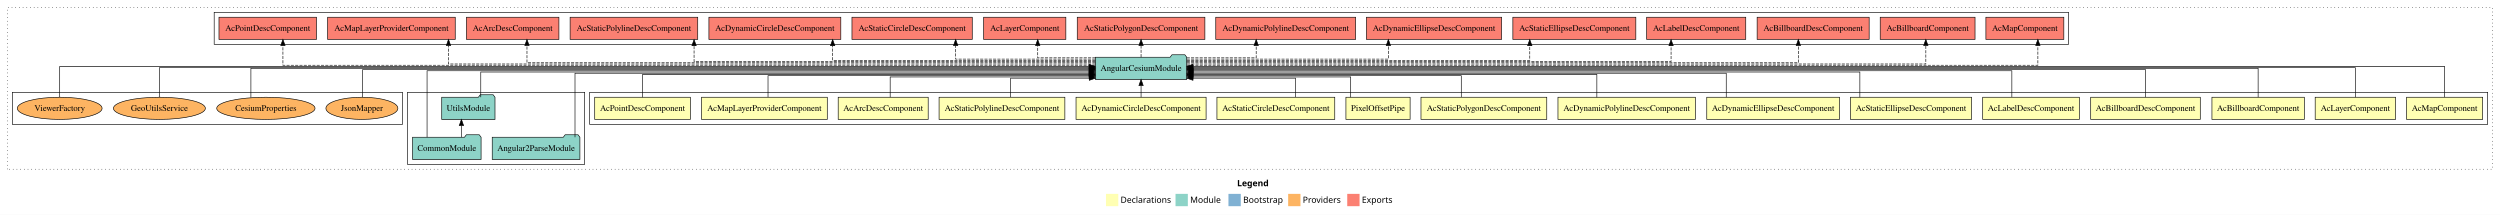
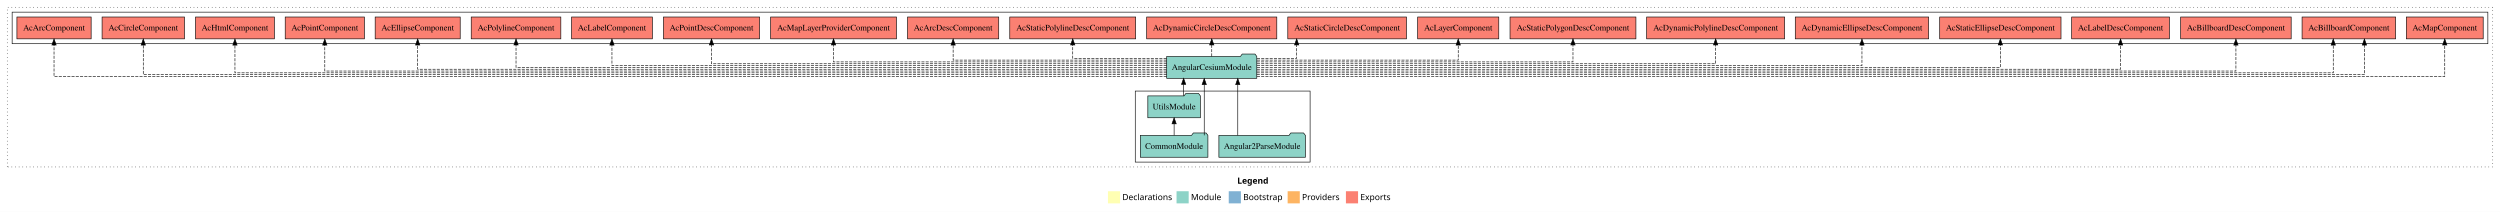
- <svg xmlns="http://www.w3.org/2000/svg" width="4062pt" height="349pt" viewBox="0.00 0.00 4062.00 349.00">
+ <svg xmlns="http://www.w3.org/2000/svg" width="4118pt" height="349pt" viewBox="0.00 0.00 4118.00 349.00">
  <g id="graph0" class="graph" transform="scale(1 1) rotate(0) translate(4 345)">
-     <polygon fill="#ffffff" stroke="transparent" points="-4,4 -4,-345 4058,-345 4058,4 -4,4" />
-     <text text-anchor="start" x="2006.009" y="-42.4" font-family="sans-serif" font-weight="bold" font-size="14.00" fill="#000000">Legend</text>
-     <polygon fill="#ffffb3" stroke="transparent" points="1793,-10 1793,-30 1813,-30 1813,-10 1793,-10" />
-     <text text-anchor="start" x="1816.629" y="-15.4" font-family="sans-serif" font-size="14.00" fill="#000000">  Declarations</text>
-     <polygon fill="#8dd3c7" stroke="transparent" points="1906,-10 1906,-30 1926,-30 1926,-10 1906,-10" />
-     <text text-anchor="start" x="1929.725" y="-15.4" font-family="sans-serif" font-size="14.00" fill="#000000">  Module</text>
-     <polygon fill="#80b1d3" stroke="transparent" points="1992,-10 1992,-30 2012,-30 2012,-10 1992,-10" />
-     <text text-anchor="start" x="2015.781" y="-15.4" font-family="sans-serif" font-size="14.00" fill="#000000">  Bootstrap</text>
-     <polygon fill="#fdb462" stroke="transparent" points="2089,-10 2089,-30 2109,-30 2109,-10 2089,-10" />
-     <text text-anchor="start" x="2112.673" y="-15.4" font-family="sans-serif" font-size="14.00" fill="#000000">  Providers</text>
-     <polygon fill="#fb8072" stroke="transparent" points="2185,-10 2185,-30 2205,-30 2205,-10 2185,-10" />
-     <text text-anchor="start" x="2208.726" y="-15.4" font-family="sans-serif" font-size="14.00" fill="#000000">  Exports</text>
+     <polygon fill="#ffffff" stroke="transparent" points="-4,4 -4,-345 4114,-345 4114,4 -4,4" />
+     <text text-anchor="start" x="2034.009" y="-42.4" font-family="sans-serif" font-weight="bold" font-size="14.00" fill="#000000">Legend</text>
+     <polygon fill="#ffffb3" stroke="transparent" points="1821,-10 1821,-30 1841,-30 1841,-10 1821,-10" />
+     <text text-anchor="start" x="1844.629" y="-15.4" font-family="sans-serif" font-size="14.00" fill="#000000">  Declarations</text>
+     <polygon fill="#8dd3c7" stroke="transparent" points="1934,-10 1934,-30 1954,-30 1954,-10 1934,-10" />
+     <text text-anchor="start" x="1957.725" y="-15.4" font-family="sans-serif" font-size="14.00" fill="#000000">  Module</text>
+     <polygon fill="#80b1d3" stroke="transparent" points="2020,-10 2020,-30 2040,-30 2040,-10 2020,-10" />
+     <text text-anchor="start" x="2043.781" y="-15.4" font-family="sans-serif" font-size="14.00" fill="#000000">  Bootstrap</text>
+     <polygon fill="#fdb462" stroke="transparent" points="2117,-10 2117,-30 2137,-30 2137,-10 2117,-10" />
+     <text text-anchor="start" x="2140.673" y="-15.4" font-family="sans-serif" font-size="14.00" fill="#000000">  Providers</text>
+     <polygon fill="#fb8072" stroke="transparent" points="2213,-10 2213,-30 2233,-30 2233,-10 2213,-10" />
+     <text text-anchor="start" x="2236.726" y="-15.4" font-family="sans-serif" font-size="14.00" fill="#000000">  Exports</text>
    <g id="clust1" class="cluster">
-       <polygon fill="none" stroke="#000000" stroke-dasharray="1,5" points="8,-70 8,-333 4046,-333 4046,-70 8,-70" />
-     </g>
-     <g id="clust2" class="cluster">
-       <polygon fill="none" stroke="#000000" points="954,-143 954,-195 4038,-195 4038,-143 954,-143" />
-     </g>
-     <g id="clust19" class="cluster">
-       <polygon fill="none" stroke="#000000" points="658,-78 658,-195 946,-195 946,-78 658,-78" />
-     </g>
-     <g id="clust20" class="cluster">
-       <polygon fill="none" stroke="#000000" points="344,-273 344,-325 3357,-325 3357,-273 344,-273" />
-     </g>
-     <g id="clust22" class="cluster">
-       <polygon fill="none" stroke="#000000" points="16,-143 16,-195 650,-195 650,-143 16,-143" />
+       <polygon fill="none" stroke="#000000" stroke-dasharray="1,5" points="8,-70 8,-333 4102,-333 4102,-70 8,-70" />
+     </g>
+     <g id="clust3" class="cluster">
+       <polygon fill="none" stroke="#000000" points="1866,-78 1866,-195 2154,-195 2154,-78 1866,-78" />
+     </g>
+     <g id="clust4" class="cluster">
+       <polygon fill="none" stroke="#000000" points="16,-273 16,-325 4094,-325 4094,-273 16,-273" />
    </g>
    <g id="node1" class="node">
-       <polygon fill="#ffffb3" stroke="#000000" points="4029.813,-187 3906.187,-187 3906.187,-151 4029.813,-151 4029.813,-187" />
-       <text text-anchor="middle" x="3968" y="-164.8" font-family="Times,serif" font-size="14.00" fill="#000000">AcMapComponent</text>
+       <polygon fill="#8dd3c7" stroke="#000000" points="1985.668,-122 1982.668,-126 1961.668,-126 1958.668,-122 1874.332,-122 1874.332,-86 1985.668,-86 1985.668,-122" />
+       <text text-anchor="middle" x="1930" y="-99.8" font-family="Times,serif" font-size="14.00" fill="#000000">CommonModule</text>
+     </g>
+     <g id="node3" class="node">
+       <polygon fill="#8dd3c7" stroke="#000000" points="1973.273,-187 1970.273,-191 1949.273,-191 1946.273,-187 1886.727,-187 1886.727,-151 1973.273,-151 1973.273,-187" />
+       <text text-anchor="middle" x="1930" y="-164.8" font-family="Times,serif" font-size="14.00" fill="#000000">UtilsModule</text>
+     </g>
+     <g id="edge27" class="edge">
+       <path fill="none" stroke="#000000" d="M1930,-122.106C1930,-122.106 1930,-140.991 1930,-140.991" />
+       <polygon fill="#000000" stroke="#000000" points="1926.5,-140.991 1930,-150.991 1933.5,-140.991 1926.5,-140.991" />
+     </g>
+     <g id="node4" class="node">
+       <polygon fill="#8dd3c7" stroke="#000000" points="2066.199,-252 2063.199,-256 2042.199,-256 2039.199,-252 1917.801,-252 1917.801,-216 2066.199,-216 2066.199,-252" />
+       <text text-anchor="middle" x="1992" y="-229.8" font-family="Times,serif" font-size="14.00" fill="#000000">AngularCesiumModule</text>
+     </g>
+     <g id="edge1" class="edge">
+       <path fill="none" stroke="#000000" d="M1979.61,-122.076C1979.61,-122.076 1979.61,-205.659 1979.61,-205.659" />
+       <polygon fill="#000000" stroke="#000000" points="1976.11,-205.659 1979.61,-215.659 1983.11,-205.659 1976.11,-205.659" />
+     </g>
+     <g id="node2" class="node">
+       <polygon fill="#8dd3c7" stroke="#000000" points="2146.239,-122 2143.239,-126 2122.239,-126 2119.239,-122 2003.761,-122 2003.761,-86 2146.239,-86 2146.239,-122" />
+       <text text-anchor="middle" x="2075" y="-99.8" font-family="Times,serif" font-size="14.00" fill="#000000">Angular2ParseModule</text>
+     </g>
+     <g id="edge2" class="edge">
+       <path fill="none" stroke="#000000" d="M2034.865,-122.076C2034.865,-122.076 2034.865,-205.659 2034.865,-205.659" />
+       <polygon fill="#000000" stroke="#000000" points="2031.365,-205.659 2034.865,-215.659 2038.365,-205.659 2031.365,-205.659" />
+     </g>
+     <g id="edge3" class="edge">
+       <path fill="none" stroke="#000000" d="M1945.643,-187.106C1945.643,-187.106 1945.643,-205.991 1945.643,-205.991" />
+       <polygon fill="#000000" stroke="#000000" points="1942.143,-205.991 1945.643,-215.991 1949.143,-205.991 1942.143,-205.991" />
+     </g>
+     <g id="node5" class="node">
+       <polygon fill="#fb8072" stroke="#000000" points="4086.313,-317 3959.687,-317 3959.687,-281 4086.313,-281 4086.313,-317" />
+       <text text-anchor="middle" x="4023" y="-294.8" font-family="Times,serif" font-size="14.00" fill="#000000">AcMapComponent </text>
+     </g>
+     <g id="edge4" class="edge">
+       <path fill="none" stroke="#000000" stroke-dasharray="5,2" d="M2066.39,-219C2432.235,-219 4023,-219 4023,-219 4023,-219 4023,-270.847 4023,-270.847" />
+       <polygon fill="#000000" stroke="#000000" points="4019.5,-270.847 4023,-280.847 4026.5,-270.847 4019.5,-270.847" />
+     </g>
+     <g id="node6" class="node">
+       <polygon fill="#fb8072" stroke="#000000" points="3942.037,-317 3787.963,-317 3787.963,-281 3942.037,-281 3942.037,-317" />
+       <text text-anchor="middle" x="3865" y="-294.8" font-family="Times,serif" font-size="14.00" fill="#000000">AcBillboardComponent </text>
+     </g>
+     <g id="edge5" class="edge">
+       <path fill="none" stroke="#000000" stroke-dasharray="5,2" d="M2066.13,-225C2410.725,-225 3839.327,-225 3839.327,-225 3839.327,-225 3839.327,-270.708 3839.327,-270.708" />
+       <polygon fill="#000000" stroke="#000000" points="3835.827,-270.708 3839.327,-280.708 3842.827,-270.708 3835.827,-270.708" />
+     </g>
+     <g id="edge23" class="edge">
+       <path fill="none" stroke="#000000" stroke-dasharray="5,2" d="M2066.139,-222C2416.651,-222 3890.673,-222 3890.673,-222 3890.673,-222 3890.673,-270.752 3890.673,-270.752" />
+       <polygon fill="#000000" stroke="#000000" points="3887.173,-270.752 3890.673,-280.752 3894.173,-270.752 3887.173,-270.752" />
+     </g>
+     <g id="node7" class="node">
+       <polygon fill="#fb8072" stroke="#000000" points="3770.018,-317 3587.982,-317 3587.982,-281 3770.018,-281 3770.018,-317" />
+       <text text-anchor="middle" x="3679" y="-294.8" font-family="Times,serif" font-size="14.00" fill="#000000">AcBillboardDescComponent </text>
+     </g>
+     <g id="edge6" class="edge">
+       <path fill="none" stroke="#000000" stroke-dasharray="5,2" d="M2066.118,-228C2391.712,-228 3679,-228 3679,-228 3679,-228 3679,-270.716 3679,-270.716" />
+       <polygon fill="#000000" stroke="#000000" points="3675.5,-270.716 3679,-280.716 3682.5,-270.716 3675.5,-270.716" />
+     </g>
+     <g id="node8" class="node">
+       <polygon fill="#fb8072" stroke="#000000" points="3569.506,-317 3408.494,-317 3408.494,-281 3569.506,-281 3569.506,-317" />
+       <text text-anchor="middle" x="3489" y="-294.8" font-family="Times,serif" font-size="14.00" fill="#000000">AcLabelDescComponent </text>
+     </g>
+     <g id="edge7" class="edge">
+       <path fill="none" stroke="#000000" stroke-dasharray="5,2" d="M2066.236,-231C2368.3,-231 3489,-231 3489,-231 3489,-231 3489,-270.777 3489,-270.777" />
+       <polygon fill="#000000" stroke="#000000" points="3485.5,-270.777 3489,-280.777 3492.5,-270.777 3485.5,-270.777" />
+     </g>
+     <g id="node9" class="node">
+       <polygon fill="#fb8072" stroke="#000000" points="3390.901,-317 3191.099,-317 3191.099,-281 3390.901,-281 3390.901,-317" />
+       <text text-anchor="middle" x="3291" y="-294.8" font-family="Times,serif" font-size="14.00" fill="#000000">AcStaticEllipseDescComponent </text>
+     </g>
+     <g id="edge8" class="edge">
+       <path fill="none" stroke="#000000" stroke-dasharray="5,2" d="M2066.506,-234C2342.526,-234 3291,-234 3291,-234 3291,-234 3291,-270.894 3291,-270.894" />
+       <polygon fill="#000000" stroke="#000000" points="3287.5,-270.894 3291,-280.894 3294.5,-270.894 3287.5,-270.894" />
+     </g>
+     <g id="node10" class="node">
+       <polygon fill="#fb8072" stroke="#000000" points="3172.835,-317 2953.165,-317 2953.165,-281 3172.835,-281 3172.835,-317" />
+       <text text-anchor="middle" x="3063" y="-294.8" font-family="Times,serif" font-size="14.00" fill="#000000">AcDynamicEllipseDescComponent </text>
+     </g>
+     <g id="edge9" class="edge">
+       <path fill="none" stroke="#000000" stroke-dasharray="5,2" d="M2066.46,-237C2309.339,-237 3063,-237 3063,-237 3063,-237 3063,-270.733 3063,-270.733" />
+       <polygon fill="#000000" stroke="#000000" points="3059.5,-270.733 3063,-280.733 3066.5,-270.733 3059.5,-270.733" />
+     </g>
+     <g id="node11" class="node">
+       <polygon fill="#fb8072" stroke="#000000" points="2935.62,-317 2708.38,-317 2708.38,-281 2935.62,-281 2935.62,-317" />
+       <text text-anchor="middle" x="2822" y="-294.8" font-family="Times,serif" font-size="14.00" fill="#000000">AcDynamicPolylineDescComponent </text>
+     </g>
+     <g id="edge10" class="edge">
+       <path fill="none" stroke="#000000" stroke-dasharray="5,2" d="M2066.387,-240C2270.112,-240 2822,-240 2822,-240 2822,-240 2822,-270.978 2822,-270.978" />
+       <polygon fill="#000000" stroke="#000000" points="2818.5,-270.977 2822,-280.978 2825.5,-270.978 2818.5,-270.977" />
+     </g>
+     <g id="node12" class="node">
+       <polygon fill="#fb8072" stroke="#000000" points="2690.691,-317 2483.309,-317 2483.309,-281 2690.691,-281 2690.691,-317" />
+       <text text-anchor="middle" x="2587" y="-294.8" font-family="Times,serif" font-size="14.00" fill="#000000">AcStaticPolygonDescComponent </text>
+     </g>
+     <g id="edge11" class="edge">
+       <path fill="none" stroke="#000000" stroke-dasharray="5,2" d="M2066.154,-243C2225.654,-243 2587,-243 2587,-243 2587,-243 2587,-270.973 2587,-270.973" />
+       <polygon fill="#000000" stroke="#000000" points="2583.5,-270.973 2587,-280.973 2590.5,-270.973 2583.5,-270.973" />
+     </g>
+     <g id="node13" class="node">
+       <polygon fill="#fb8072" stroke="#000000" points="2464.796,-317 2331.204,-317 2331.204,-281 2464.796,-281 2464.796,-317" />
+       <text text-anchor="middle" x="2398" y="-294.8" font-family="Times,serif" font-size="14.00" fill="#000000">AcLayerComponent </text>
+     </g>
+     <g id="edge12" class="edge">
+       <path fill="none" stroke="#000000" stroke-dasharray="5,2" d="M2066.467,-246C2183.675,-246 2398,-246 2398,-246 2398,-246 2398,-270.76 2398,-270.76" />
+       <polygon fill="#000000" stroke="#000000" points="2394.5,-270.76 2398,-280.76 2401.5,-270.76 2394.5,-270.76" />
+     </g>
+     <g id="node14" class="node">
+       <polygon fill="#fb8072" stroke="#000000" points="2312.725,-317 2117.275,-317 2117.275,-281 2312.725,-281 2312.725,-317" />
+       <text text-anchor="middle" x="2215" y="-294.8" font-family="Times,serif" font-size="14.00" fill="#000000">AcStaticCircleDescComponent </text>
+     </g>
+     <g id="edge13" class="edge">
+       <path fill="none" stroke="#000000" stroke-dasharray="5,2" d="M2066.444,-249C2099.849,-249 2131.878,-249 2131.878,-249 2131.878,-249 2131.878,-270.949 2131.878,-270.949" />
+       <polygon fill="#000000" stroke="#000000" points="2128.379,-270.949 2131.878,-280.949 2135.379,-270.949 2128.379,-270.949" />
+     </g>
+     <g id="node15" class="node">
+       <polygon fill="#fb8072" stroke="#000000" points="2099.159,-317 1884.841,-317 1884.841,-281 2099.159,-281 2099.159,-317" />
+       <text text-anchor="middle" x="1992" y="-294.8" font-family="Times,serif" font-size="14.00" fill="#000000">AcDynamicCircleDescComponent </text>
+     </g>
+     <g id="edge14" class="edge">
+       <path fill="none" stroke="#000000" stroke-dasharray="5,2" d="M1992,-252.106C1992,-252.106 1992,-270.991 1992,-270.991" />
+       <polygon fill="#000000" stroke="#000000" points="1988.5,-270.991 1992,-280.991 1995.5,-270.991 1988.5,-270.991" />
+     </g>
+     <g id="node16" class="node">
+       <polygon fill="#fb8072" stroke="#000000" points="1866.687,-317 1659.313,-317 1659.313,-281 1866.687,-281 1866.687,-317" />
+       <text text-anchor="middle" x="1763" y="-294.8" font-family="Times,serif" font-size="14.00" fill="#000000">AcStaticPolylineDescComponent </text>
+     </g>
+     <g id="edge15" class="edge">
+       <path fill="none" stroke="#000000" stroke-dasharray="5,2" d="M1917.65,-249C1850.784,-249 1763,-249 1763,-249 1763,-249 1763,-270.949 1763,-270.949" />
+       <polygon fill="#000000" stroke="#000000" points="1759.5,-270.949 1763,-280.949 1766.5,-270.949 1759.5,-270.949" />
    </g>
    <g id="node17" class="node">
-       <polygon fill="#8dd3c7" stroke="#000000" points="1924.199,-252 1921.199,-256 1900.199,-256 1897.199,-252 1775.801,-252 1775.801,-216 1924.199,-216 1924.199,-252" />
-       <text text-anchor="middle" x="1850" y="-229.8" font-family="Times,serif" font-size="14.00" fill="#000000">AngularCesiumModule</text>
-     </g>
-     <g id="edge1" class="edge">
-       <path fill="none" stroke="#000000" d="M3968,-187.223C3968,-207.365 3968,-237 3968,-237 3968,-237 1934.139,-237 1934.139,-237" />
-       <polygon fill="#000000" stroke="#000000" points="1934.139,-233.5 1924.139,-237 1934.139,-240.5 1934.139,-233.5" />
-     </g>
-     <g id="node2" class="node">
-       <polygon fill="#ffffb3" stroke="#000000" points="3888.296,-187 3757.704,-187 3757.704,-151 3888.296,-151 3888.296,-187" />
-       <text text-anchor="middle" x="3823" y="-164.8" font-family="Times,serif" font-size="14.00" fill="#000000">AcLayerComponent</text>
-     </g>
-     <g id="edge2" class="edge">
-       <path fill="none" stroke="#000000" d="M3823,-187.035C3823,-206.576 3823,-235 3823,-235 3823,-235 1934.338,-235 1934.338,-235" />
-       <polygon fill="#000000" stroke="#000000" points="1934.338,-231.5 1924.338,-235 1934.338,-238.5 1934.338,-231.5" />
-     </g>
-     <g id="node3" class="node">
-       <polygon fill="#ffffb3" stroke="#000000" points="3740.038,-187 3589.962,-187 3589.962,-151 3740.038,-151 3740.038,-187" />
-       <text text-anchor="middle" x="3665" y="-164.8" font-family="Times,serif" font-size="14.00" fill="#000000">AcBillboardComponent</text>
-     </g>
-     <g id="edge3" class="edge">
-       <path fill="none" stroke="#000000" d="M3665,-187.106C3665,-206.339 3665,-234 3665,-234 3665,-234 1934.249,-234 1934.249,-234" />
-       <polygon fill="#000000" stroke="#000000" points="1934.249,-230.5 1924.249,-234 1934.249,-237.5 1934.249,-230.5" />
-     </g>
-     <g id="node4" class="node">
-       <polygon fill="#ffffb3" stroke="#000000" points="3571.018,-187 3392.982,-187 3392.982,-151 3571.018,-151 3571.018,-187" />
-       <text text-anchor="middle" x="3482" y="-164.8" font-family="Times,serif" font-size="14.00" fill="#000000">AcBillboardDescComponent</text>
-     </g>
-     <g id="edge4" class="edge">
-       <path fill="none" stroke="#000000" d="M3482,-187.222C3482,-205.828 3482,-232 3482,-232 3482,-232 1934.364,-232 1934.364,-232" />
-       <polygon fill="#000000" stroke="#000000" points="1934.364,-228.5 1924.364,-232 1934.364,-235.5 1934.364,-228.5" />
-     </g>
-     <g id="node5" class="node">
-       <polygon fill="#ffffb3" stroke="#000000" points="3374.507,-187 3217.493,-187 3217.493,-151 3374.507,-151 3374.507,-187" />
-       <text text-anchor="middle" x="3296" y="-164.8" font-family="Times,serif" font-size="14.00" fill="#000000">AcLabelDescComponent</text>
-     </g>
-     <g id="edge5" class="edge">
-       <path fill="none" stroke="#000000" d="M3264.865,-187.302C3264.865,-205.27 3264.865,-230 3264.865,-230 3264.865,-230 1934.573,-230 1934.573,-230" />
-       <polygon fill="#000000" stroke="#000000" points="1934.573,-226.5 1924.573,-230 1934.573,-233.5 1934.573,-226.5" />
-     </g>
-     <g id="node6" class="node">
-       <polygon fill="#ffffb3" stroke="#000000" points="3199.402,-187 3002.598,-187 3002.598,-151 3199.402,-151 3199.402,-187" />
-       <text text-anchor="middle" x="3101" y="-164.8" font-family="Times,serif" font-size="14.00" fill="#000000">AcStaticEllipseDescComponent</text>
-     </g>
-     <g id="edge6" class="edge">
-       <path fill="none" stroke="#000000" d="M3017.904,-187.023C3017.904,-204.373 3017.904,-228 3017.904,-228 3017.904,-228 1934.388,-228 1934.388,-228" />
-       <polygon fill="#000000" stroke="#000000" points="1934.388,-224.5 1924.388,-228 1934.388,-231.5 1934.388,-224.5" />
-     </g>
-     <g id="node7" class="node">
-       <polygon fill="#ffffb3" stroke="#000000" points="2984.835,-187 2769.165,-187 2769.165,-151 2984.835,-151 2984.835,-187" />
-       <text text-anchor="middle" x="2877" y="-164.8" font-family="Times,serif" font-size="14.00" fill="#000000">AcDynamicEllipseDescComponent</text>
-     </g>
-     <g id="edge7" class="edge">
-       <path fill="none" stroke="#000000" d="M2800.793,-187.035C2800.793,-203.734 2800.793,-226 2800.793,-226 2800.793,-226 1934.211,-226 1934.211,-226" />
-       <polygon fill="#000000" stroke="#000000" points="1934.211,-222.5 1924.211,-226 1934.211,-229.5 1934.211,-222.5" />
-     </g>
-     <g id="node8" class="node">
-       <polygon fill="#ffffb3" stroke="#000000" points="2750.62,-187 2527.38,-187 2527.38,-151 2750.62,-151 2750.62,-187" />
-       <text text-anchor="middle" x="2639" y="-164.8" font-family="Times,serif" font-size="14.00" fill="#000000">AcDynamicPolylineDescComponent</text>
-     </g>
-     <g id="edge8" class="edge">
-       <path fill="none" stroke="#000000" d="M2590.57,-187.009C2590.57,-203.049 2590.57,-224 2590.57,-224 2590.57,-224 1934.399,-224 1934.399,-224" />
-       <polygon fill="#000000" stroke="#000000" points="1934.399,-220.5 1924.399,-224 1934.399,-227.5 1934.399,-220.5" />
-     </g>
-     <g id="node9" class="node">
-       <polygon fill="#ffffb3" stroke="#000000" points="2509.191,-187 2304.809,-187 2304.809,-151 2509.191,-151 2509.191,-187" />
-       <text text-anchor="middle" x="2407" y="-164.8" font-family="Times,serif" font-size="14.00" fill="#000000">AcStaticPolygonDescComponent</text>
-     </g>
-     <g id="edge9" class="edge">
-       <path fill="none" stroke="#000000" d="M2370.286,-187.24C2370.286,-202.571 2370.286,-222 2370.286,-222 2370.286,-222 1934.268,-222 1934.268,-222" />
-       <polygon fill="#000000" stroke="#000000" points="1934.268,-218.5 1924.268,-222 1934.268,-225.5 1934.268,-218.5" />
-     </g>
-     <g id="node10" class="node">
-       <polygon fill="#ffffb3" stroke="#000000" points="2287.144,-187 2182.856,-187 2182.856,-151 2287.144,-151 2287.144,-187" />
-       <text text-anchor="middle" x="2235" y="-164.8" font-family="Times,serif" font-size="14.00" fill="#000000">PixelOffsetPipe</text>
-     </g>
-     <g id="edge10" class="edge">
-       <path fill="none" stroke="#000000" d="M2190.619,-187.124C2190.619,-201.783 2190.619,-220 2190.619,-220 2190.619,-220 1934.329,-220 1934.329,-220" />
-       <polygon fill="#000000" stroke="#000000" points="1934.329,-216.5 1924.329,-220 1934.329,-223.5 1934.329,-216.5" />
-     </g>
-     <g id="node11" class="node">
-       <polygon fill="#ffffb3" stroke="#000000" points="2164.725,-187 1973.275,-187 1973.275,-151 2164.725,-151 2164.725,-187" />
-       <text text-anchor="middle" x="2069" y="-164.8" font-family="Times,serif" font-size="14.00" fill="#000000">AcStaticCircleDescComponent</text>
-     </g>
-     <g id="edge11" class="edge">
-       <path fill="none" stroke="#000000" d="M2100.954,-187.246C2100.954,-201.177 2100.954,-218 2100.954,-218 2100.954,-218 1934.276,-218 1934.276,-218" />
-       <polygon fill="#000000" stroke="#000000" points="1934.276,-214.5 1924.276,-218 1934.276,-221.5 1934.276,-214.5" />
-     </g>
-     <g id="node12" class="node">
-       <polygon fill="#ffffb3" stroke="#000000" points="1955.659,-187 1744.341,-187 1744.341,-151 1955.659,-151 1955.659,-187" />
-       <text text-anchor="middle" x="1850" y="-164.8" font-family="Times,serif" font-size="14.00" fill="#000000">AcDynamicCircleDescComponent</text>
-     </g>
-     <g id="edge12" class="edge">
-       <path fill="none" stroke="#000000" d="M1850,-187.106C1850,-187.106 1850,-205.991 1850,-205.991" />
-       <polygon fill="#000000" stroke="#000000" points="1846.5,-205.991 1850,-215.991 1853.5,-205.991 1846.5,-205.991" />
-     </g>
-     <g id="node13" class="node">
-       <polygon fill="#ffffb3" stroke="#000000" points="1726.187,-187 1521.813,-187 1521.813,-151 1726.187,-151 1726.187,-187" />
-       <text text-anchor="middle" x="1624" y="-164.8" font-family="Times,serif" font-size="14.00" fill="#000000">AcStaticPolylineDescComponent</text>
-     </g>
-     <g id="edge13" class="edge">
-       <path fill="none" stroke="#000000" d="M1638.099,-187.246C1638.099,-201.177 1638.099,-218 1638.099,-218 1638.099,-218 1765.887,-218 1765.887,-218" />
-       <polygon fill="#000000" stroke="#000000" points="1765.887,-221.5 1775.887,-218 1765.887,-214.5 1765.887,-221.5" />
-     </g>
-     <g id="node14" class="node">
-       <polygon fill="#ffffb3" stroke="#000000" points="1504.116,-187 1357.884,-187 1357.884,-151 1504.116,-151 1504.116,-187" />
-       <text text-anchor="middle" x="1431" y="-164.8" font-family="Times,serif" font-size="14.00" fill="#000000">AcArcDescComponent</text>
-     </g>
-     <g id="edge14" class="edge">
-       <path fill="none" stroke="#000000" d="M1442.348,-187.124C1442.348,-201.783 1442.348,-220 1442.348,-220 1442.348,-220 1765.704,-220 1765.704,-220" />
-       <polygon fill="#000000" stroke="#000000" points="1765.704,-223.5 1775.704,-220 1765.704,-216.5 1765.704,-223.5" />
-     </g>
-     <g id="node15" class="node">
-       <polygon fill="#ffffb3" stroke="#000000" points="1340.164,-187 1135.836,-187 1135.836,-151 1340.164,-151 1340.164,-187" />
-       <text text-anchor="middle" x="1238" y="-164.8" font-family="Times,serif" font-size="14.00" fill="#000000">AcMapLayerProviderComponent</text>
-     </g>
-     <g id="edge15" class="edge">
-       <path fill="none" stroke="#000000" d="M1243.876,-187.24C1243.876,-202.571 1243.876,-222 1243.876,-222 1243.876,-222 1765.677,-222 1765.677,-222" />
-       <polygon fill="#000000" stroke="#000000" points="1765.677,-225.5 1775.677,-222 1765.677,-218.5 1765.677,-225.5" />
-     </g>
-     <g id="node16" class="node">
-       <polygon fill="#ffffb3" stroke="#000000" points="1117.698,-187 962.302,-187 962.302,-151 1117.698,-151 1117.698,-187" />
-       <text text-anchor="middle" x="1040" y="-164.8" font-family="Times,serif" font-size="14.00" fill="#000000">AcPointDescComponent</text>
+       <polygon fill="#fb8072" stroke="#000000" points="1641.116,-317 1490.884,-317 1490.884,-281 1641.116,-281 1641.116,-317" />
+       <text text-anchor="middle" x="1566" y="-294.8" font-family="Times,serif" font-size="14.00" fill="#000000">AcArcDescComponent </text>
    </g>
    <g id="edge16" class="edge">
-       <path fill="none" stroke="#000000" d="M1040,-187.009C1040,-203.049 1040,-224 1040,-224 1040,-224 1765.61,-224 1765.61,-224" />
-       <polygon fill="#000000" stroke="#000000" points="1765.61,-227.5 1775.61,-224 1765.61,-220.5 1765.61,-227.5" />
+       <path fill="none" stroke="#000000" stroke-dasharray="5,2" d="M1917.796,-246C1795.745,-246 1566,-246 1566,-246 1566,-246 1566,-270.76 1566,-270.76" />
+       <polygon fill="#000000" stroke="#000000" points="1562.5,-270.76 1566,-280.76 1569.5,-270.76 1562.5,-270.76" />
+     </g>
+     <g id="node18" class="node">
+       <polygon fill="#fb8072" stroke="#000000" points="1472.665,-317 1265.335,-317 1265.335,-281 1472.665,-281 1472.665,-317" />
+       <text text-anchor="middle" x="1369" y="-294.8" font-family="Times,serif" font-size="14.00" fill="#000000">AcMapLayerProviderComponent </text>
+     </g>
+     <g id="edge17" class="edge">
+       <path fill="none" stroke="#000000" stroke-dasharray="5,2" d="M1917.779,-243C1752.583,-243 1369,-243 1369,-243 1369,-243 1369,-270.973 1369,-270.973" />
+       <polygon fill="#000000" stroke="#000000" points="1365.5,-270.973 1369,-280.973 1372.5,-270.973 1365.5,-270.973" />
+     </g>
+     <g id="node19" class="node">
+       <polygon fill="#fb8072" stroke="#000000" points="1247.198,-317 1088.802,-317 1088.802,-281 1247.198,-281 1247.198,-317" />
+       <text text-anchor="middle" x="1168" y="-294.8" font-family="Times,serif" font-size="14.00" fill="#000000">AcPointDescComponent </text>
+     </g>
+     <g id="edge18" class="edge">
+       <path fill="none" stroke="#000000" stroke-dasharray="5,2" d="M1917.787,-240C1715.243,-240 1168,-240 1168,-240 1168,-240 1168,-270.978 1168,-270.978" />
+       <polygon fill="#000000" stroke="#000000" points="1164.5,-270.977 1168,-280.978 1171.5,-270.978 1164.5,-270.977" />
+     </g>
+     <g id="node20" class="node">
+       <polygon fill="#fb8072" stroke="#000000" points="1070.526,-317 937.474,-317 937.474,-281 1070.526,-281 1070.526,-317" />
+       <text text-anchor="middle" x="1004" y="-294.8" font-family="Times,serif" font-size="14.00" fill="#000000">AcLabelComponent </text>
+     </g>
+     <g id="edge19" class="edge">
+       <path fill="none" stroke="#000000" stroke-dasharray="5,2" d="M1917.739,-237C1687.969,-237 1004,-237 1004,-237 1004,-237 1004,-270.733 1004,-270.733" />
+       <polygon fill="#000000" stroke="#000000" points="1000.5,-270.733 1004,-280.733 1007.5,-270.733 1000.5,-270.733" />
    </g>
    <g id="node21" class="node">
-       <polygon fill="#fb8072" stroke="#000000" points="3349.313,-317 3222.687,-317 3222.687,-281 3349.313,-281 3349.313,-317" />
-       <text text-anchor="middle" x="3286" y="-294.8" font-family="Times,serif" font-size="14.00" fill="#000000">AcMapComponent </text>
+       <polygon fill="#fb8072" stroke="#000000" points="919.823,-317 772.177,-317 772.177,-281 919.823,-281 919.823,-317" />
+       <text text-anchor="middle" x="846" y="-294.8" font-family="Times,serif" font-size="14.00" fill="#000000">AcPolylineComponent </text>
    </g>
    <g id="edge20" class="edge">
-       <path fill="none" stroke="#000000" stroke-dasharray="5,2" d="M1924.263,-239C2221.199,-239 3307.135,-239 3307.135,-239 3307.135,-239 3307.135,-270.998 3307.135,-270.998" />
-       <polygon fill="#000000" stroke="#000000" points="3303.636,-270.998 3307.135,-280.998 3310.636,-270.998 3303.636,-270.998" />
+       <path fill="none" stroke="#000000" stroke-dasharray="5,2" d="M1917.691,-234C1663.743,-234 846,-234 846,-234 846,-234 846,-270.894 846,-270.894" />
+       <polygon fill="#000000" stroke="#000000" points="842.5,-270.894 846,-280.894 849.5,-270.894 842.5,-270.894" />
    </g>
    <g id="node22" class="node">
-       <polygon fill="#fb8072" stroke="#000000" points="3205.037,-317 3050.963,-317 3050.963,-281 3205.037,-281 3205.037,-317" />
-       <text text-anchor="middle" x="3128" y="-294.8" font-family="Times,serif" font-size="14.00" fill="#000000">AcBillboardComponent </text>
+       <polygon fill="#fb8072" stroke="#000000" points="754.037,-317 613.963,-317 613.963,-281 754.037,-281 754.037,-317" />
+       <text text-anchor="middle" x="684" y="-294.8" font-family="Times,serif" font-size="14.00" fill="#000000">AcEllipseComponent </text>
    </g>
    <g id="edge21" class="edge">
-       <path fill="none" stroke="#000000" stroke-dasharray="5,2" d="M1924.533,-241C2197.264,-241 3125.091,-241 3125.091,-241 3125.091,-241 3125.091,-270.966 3125.091,-270.966" />
-       <polygon fill="#000000" stroke="#000000" points="3121.591,-270.966 3125.091,-280.966 3128.591,-270.966 3121.591,-270.966" />
+       <path fill="none" stroke="#000000" stroke-dasharray="5,2" d="M1917.454,-231C1640.137,-231 684,-231 684,-231 684,-231 684,-270.777 684,-270.777" />
+       <polygon fill="#000000" stroke="#000000" points="680.5,-270.777 684,-280.777 687.5,-270.777 680.5,-270.777" />
    </g>
    <g id="node23" class="node">
-       <polygon fill="#fb8072" stroke="#000000" points="3033.018,-317 2850.982,-317 2850.982,-281 3033.018,-281 3033.018,-317" />
-       <text text-anchor="middle" x="2942" y="-294.8" font-family="Times,serif" font-size="14.00" fill="#000000">AcBillboardDescComponent </text>
+       <polygon fill="#fb8072" stroke="#000000" points="596.218,-317 465.782,-317 465.782,-281 596.218,-281 596.218,-317" />
+       <text text-anchor="middle" x="531" y="-294.8" font-family="Times,serif" font-size="14.00" fill="#000000">AcPointComponent </text>
    </g>
    <g id="edge22" class="edge">
-       <path fill="none" stroke="#000000" stroke-dasharray="5,2" d="M1924.249,-243C2166.437,-243 2917.954,-243 2917.954,-243 2917.954,-243 2917.954,-270.973 2917.954,-270.973" />
-       <polygon fill="#000000" stroke="#000000" points="2914.454,-270.973 2917.954,-280.973 2921.454,-270.973 2914.454,-270.973" />
+       <path fill="none" stroke="#000000" stroke-dasharray="5,2" d="M1917.793,-228C1620.433,-228 531,-228 531,-228 531,-228 531,-270.716 531,-270.716" />
+       <polygon fill="#000000" stroke="#000000" points="527.5,-270.716 531,-280.716 534.5,-270.716 527.5,-270.716" />
    </g>
    <g id="node24" class="node">
-       <polygon fill="#fb8072" stroke="#000000" points="2832.506,-317 2671.494,-317 2671.494,-281 2832.506,-281 2832.506,-317" />
-       <text text-anchor="middle" x="2752" y="-294.8" font-family="Times,serif" font-size="14.00" fill="#000000">AcLabelDescComponent </text>
-     </g>
-     <g id="edge23" class="edge">
-       <path fill="none" stroke="#000000" stroke-dasharray="5,2" d="M1924.167,-245C2133.051,-245 2711.153,-245 2711.153,-245 2711.153,-245 2711.153,-270.718 2711.153,-270.718" />
-       <polygon fill="#000000" stroke="#000000" points="2707.653,-270.718 2711.153,-280.718 2714.653,-270.718 2707.653,-270.718" />
+       <polygon fill="#fb8072" stroke="#000000" points="447.932,-317 318.068,-317 318.068,-281 447.932,-281 447.932,-317" />
+       <text text-anchor="middle" x="383" y="-294.8" font-family="Times,serif" font-size="14.00" fill="#000000">AcHtmlComponent </text>
+     </g>
+     <g id="edge24" class="edge">
+       <path fill="none" stroke="#000000" stroke-dasharray="5,2" d="M1917.888,-225C1601.864,-225 383,-225 383,-225 383,-225 383,-270.708 383,-270.708" />
+       <polygon fill="#000000" stroke="#000000" points="379.5,-270.708 383,-280.708 386.5,-270.708 379.5,-270.708" />
    </g>
    <g id="node25" class="node">
-       <polygon fill="#fb8072" stroke="#000000" points="2653.901,-317 2454.099,-317 2454.099,-281 2653.901,-281 2653.901,-317" />
-       <text text-anchor="middle" x="2554" y="-294.8" font-family="Times,serif" font-size="14.00" fill="#000000">AcStaticEllipseDescComponent </text>
-     </g>
-     <g id="edge24" class="edge">
-       <path fill="none" stroke="#000000" stroke-dasharray="5,2" d="M1924.307,-247C2091.258,-247 2481.572,-247 2481.572,-247 2481.572,-247 2481.572,-270.813 2481.572,-270.813" />
-       <polygon fill="#000000" stroke="#000000" points="2478.073,-270.813 2481.572,-280.813 2485.073,-270.813 2478.073,-270.813" />
+       <polygon fill="#fb8072" stroke="#000000" points="299.862,-317 164.138,-317 164.138,-281 299.862,-281 299.862,-317" />
+       <text text-anchor="middle" x="232" y="-294.8" font-family="Times,serif" font-size="14.00" fill="#000000">AcCircleComponent </text>
+     </g>
+     <g id="edge25" class="edge">
+       <path fill="none" stroke="#000000" stroke-dasharray="5,2" d="M1917.779,-222C1583.262,-222 232,-222 232,-222 232,-222 232,-270.752 232,-270.752" />
+       <polygon fill="#000000" stroke="#000000" points="228.5,-270.752 232,-280.752 235.5,-270.752 228.5,-270.752" />
    </g>
    <g id="node26" class="node">
-       <polygon fill="#fb8072" stroke="#000000" points="2435.835,-317 2216.165,-317 2216.165,-281 2435.835,-281 2435.835,-317" />
-       <text text-anchor="middle" x="2326" y="-294.8" font-family="Times,serif" font-size="14.00" fill="#000000">AcDynamicEllipseDescComponent </text>
-     </g>
-     <g id="edge25" class="edge">
-       <path fill="none" stroke="#000000" stroke-dasharray="5,2" d="M1924.17,-249C2040.275,-249 2251.827,-249 2251.827,-249 2251.827,-249 2251.827,-270.949 2251.827,-270.949" />
-       <polygon fill="#000000" stroke="#000000" points="2248.327,-270.949 2251.827,-280.949 2255.327,-270.949 2248.327,-270.949" />
-     </g>
-     <g id="node27" class="node">
-       <polygon fill="#fb8072" stroke="#000000" points="2198.62,-317 1971.38,-317 1971.38,-281 2198.62,-281 2198.62,-317" />
-       <text text-anchor="middle" x="2085" y="-294.8" font-family="Times,serif" font-size="14.00" fill="#000000">AcDynamicPolylineDescComponent </text>
+       <polygon fill="#fb8072" stroke="#000000" points="146.136,-317 23.864,-317 23.864,-281 146.136,-281 146.136,-317" />
+       <text text-anchor="middle" x="85" y="-294.8" font-family="Times,serif" font-size="14.00" fill="#000000">AcArcComponent </text>
    </g>
    <g id="edge26" class="edge">
-       <path fill="none" stroke="#000000" stroke-dasharray="5,2" d="M1924.194,-251C1976.416,-251 2037.046,-251 2037.046,-251 2037.046,-251 2037.046,-270.853 2037.046,-270.853" />
-       <polygon fill="#000000" stroke="#000000" points="2033.546,-270.853 2037.046,-280.853 2040.546,-270.853 2033.546,-270.853" />
-     </g>
-     <g id="node28" class="node">
-       <polygon fill="#fb8072" stroke="#000000" points="1953.691,-317 1746.309,-317 1746.309,-281 1953.691,-281 1953.691,-317" />
-       <text text-anchor="middle" x="1850" y="-294.8" font-family="Times,serif" font-size="14.00" fill="#000000">AcStaticPolygonDescComponent </text>
-     </g>
-     <g id="edge27" class="edge">
-       <path fill="none" stroke="#000000" stroke-dasharray="5,2" d="M1850,-252.106C1850,-252.106 1850,-270.991 1850,-270.991" />
-       <polygon fill="#000000" stroke="#000000" points="1846.5,-270.991 1850,-280.991 1853.5,-270.991 1846.5,-270.991" />
-     </g>
-     <g id="node29" class="node">
-       <polygon fill="#fb8072" stroke="#000000" points="1727.796,-317 1594.204,-317 1594.204,-281 1727.796,-281 1727.796,-317" />
-       <text text-anchor="middle" x="1661" y="-294.8" font-family="Times,serif" font-size="14.00" fill="#000000">AcLayerComponent </text>
-     </g>
-     <g id="edge28" class="edge">
-       <path fill="none" stroke="#000000" stroke-dasharray="5,2" d="M1775.866,-251C1730.887,-251 1682.096,-251 1682.096,-251 1682.096,-251 1682.096,-270.853 1682.096,-270.853" />
-       <polygon fill="#000000" stroke="#000000" points="1678.596,-270.853 1682.096,-280.853 1685.596,-270.853 1678.596,-270.853" />
-     </g>
-     <g id="node30" class="node">
-       <polygon fill="#fb8072" stroke="#000000" points="1575.725,-317 1380.275,-317 1380.275,-281 1575.725,-281 1575.725,-317" />
-       <text text-anchor="middle" x="1478" y="-294.8" font-family="Times,serif" font-size="14.00" fill="#000000">AcStaticCircleDescComponent </text>
-     </g>
-     <g id="edge29" class="edge">
-       <path fill="none" stroke="#000000" stroke-dasharray="5,2" d="M1775.536,-249C1686.33,-249 1548.76,-249 1548.76,-249 1548.76,-249 1548.76,-270.949 1548.76,-270.949" />
-       <polygon fill="#000000" stroke="#000000" points="1545.26,-270.949 1548.76,-280.949 1552.26,-270.949 1545.26,-270.949" />
-     </g>
-     <g id="node31" class="node">
-       <polygon fill="#fb8072" stroke="#000000" points="1362.159,-317 1147.841,-317 1147.841,-281 1362.159,-281 1362.159,-317" />
-       <text text-anchor="middle" x="1255" y="-294.8" font-family="Times,serif" font-size="14.00" fill="#000000">AcDynamicCircleDescComponent </text>
-     </g>
-     <g id="edge30" class="edge">
-       <path fill="none" stroke="#000000" stroke-dasharray="5,2" d="M1775.789,-247C1636.295,-247 1348.887,-247 1348.887,-247 1348.887,-247 1348.887,-270.813 1348.887,-270.813" />
-       <polygon fill="#000000" stroke="#000000" points="1345.387,-270.813 1348.887,-280.813 1352.387,-270.813 1345.387,-270.813" />
-     </g>
-     <g id="node32" class="node">
-       <polygon fill="#fb8072" stroke="#000000" points="1129.687,-317 922.313,-317 922.313,-281 1129.687,-281 1129.687,-317" />
-       <text text-anchor="middle" x="1026" y="-294.8" font-family="Times,serif" font-size="14.00" fill="#000000">AcStaticPolylineDescComponent </text>
-     </g>
-     <g id="edge31" class="edge">
-       <path fill="none" stroke="#000000" stroke-dasharray="5,2" d="M1775.688,-245C1590.584,-245 1123.721,-245 1123.721,-245 1123.721,-245 1123.721,-270.718 1123.721,-270.718" />
-       <polygon fill="#000000" stroke="#000000" points="1120.221,-270.718 1123.721,-280.718 1127.221,-270.718 1120.221,-270.718" />
-     </g>
-     <g id="node33" class="node">
-       <polygon fill="#fb8072" stroke="#000000" points="904.116,-317 753.884,-317 753.884,-281 904.116,-281 904.116,-317" />
-       <text text-anchor="middle" x="829" y="-294.8" font-family="Times,serif" font-size="14.00" fill="#000000">AcArcDescComponent </text>
-     </g>
-     <g id="edge32" class="edge">
-       <path fill="none" stroke="#000000" stroke-dasharray="5,2" d="M1775.82,-243C1544.582,-243 852.222,-243 852.222,-243 852.222,-243 852.222,-270.973 852.222,-270.973" />
-       <polygon fill="#000000" stroke="#000000" points="848.722,-270.973 852.222,-280.973 855.722,-270.973 848.722,-270.973" />
-     </g>
-     <g id="node34" class="node">
-       <polygon fill="#fb8072" stroke="#000000" points="735.664,-317 528.336,-317 528.336,-281 735.664,-281 735.664,-317" />
-       <text text-anchor="middle" x="632" y="-294.8" font-family="Times,serif" font-size="14.00" fill="#000000">AcMapLayerProviderComponent </text>
-     </g>
-     <g id="edge33" class="edge">
-       <path fill="none" stroke="#000000" stroke-dasharray="5,2" d="M1775.732,-241C1524.897,-241 724.723,-241 724.723,-241 724.723,-241 724.723,-270.966 724.723,-270.966" />
-       <polygon fill="#000000" stroke="#000000" points="721.223,-270.966 724.723,-280.966 728.223,-270.966 721.223,-270.966" />
-     </g>
-     <g id="node35" class="node">
-       <polygon fill="#fb8072" stroke="#000000" points="510.198,-317 351.802,-317 351.802,-281 510.198,-281 510.198,-317" />
-       <text text-anchor="middle" x="431" y="-294.8" font-family="Times,serif" font-size="14.00" fill="#000000">AcPointDescComponent </text>
-     </g>
-     <g id="edge34" class="edge">
-       <path fill="none" stroke="#000000" stroke-dasharray="5,2" d="M1775.528,-239C1486.591,-239 455.68,-239 455.68,-239 455.68,-239 455.68,-270.998 455.68,-270.998" />
-       <polygon fill="#000000" stroke="#000000" points="452.18,-270.998 455.68,-280.998 459.18,-270.998 452.18,-270.998" />
-     </g>
-     <g id="node18" class="node">
-       <polygon fill="#8dd3c7" stroke="#000000" points="777.668,-122 774.668,-126 753.668,-126 750.668,-122 666.332,-122 666.332,-86 777.668,-86 777.668,-122" />
-       <text text-anchor="middle" x="722" y="-99.8" font-family="Times,serif" font-size="14.00" fill="#000000">CommonModule</text>
-     </g>
-     <g id="edge17" class="edge">
-       <path fill="none" stroke="#000000" d="M689.89,-122.053C689.89,-156.893 689.89,-230 689.89,-230 689.89,-230 1765.665,-230 1765.665,-230" />
-       <polygon fill="#000000" stroke="#000000" points="1765.665,-233.5 1775.665,-230 1765.665,-226.5 1765.665,-233.5" />
-     </g>
-     <g id="node20" class="node">
-       <polygon fill="#8dd3c7" stroke="#000000" points="800.273,-187 797.273,-191 776.273,-191 773.273,-187 713.727,-187 713.727,-151 800.273,-151 800.273,-187" />
-       <text text-anchor="middle" x="757" y="-164.8" font-family="Times,serif" font-size="14.00" fill="#000000">UtilsModule</text>
-     </g>
-     <g id="edge39" class="edge">
-       <path fill="none" stroke="#000000" d="M745.724,-122.106C745.724,-122.106 745.724,-140.991 745.724,-140.991" />
-       <polygon fill="#000000" stroke="#000000" points="742.224,-140.991 745.724,-150.991 749.224,-140.991 742.224,-140.991" />
-     </g>
-     <g id="node19" class="node">
-       <polygon fill="#8dd3c7" stroke="#000000" points="938.239,-122 935.239,-126 914.239,-126 911.239,-122 795.761,-122 795.761,-86 938.239,-86 938.239,-122" />
-       <text text-anchor="middle" x="867" y="-99.8" font-family="Times,serif" font-size="14.00" fill="#000000">Angular2ParseModule</text>
-     </g>
-     <g id="edge18" class="edge">
-       <path fill="none" stroke="#000000" d="M930.263,-122.001C930.263,-155.938 930.263,-226 930.263,-226 930.263,-226 1765.513,-226 1765.513,-226" />
-       <polygon fill="#000000" stroke="#000000" points="1765.513,-229.5 1775.513,-226 1765.513,-222.5 1765.513,-229.5" />
-     </g>
-     <g id="edge19" class="edge">
-       <path fill="none" stroke="#000000" d="M777.164,-187.023C777.164,-204.373 777.164,-228 777.164,-228 777.164,-228 1765.836,-228 1765.836,-228" />
-       <polygon fill="#000000" stroke="#000000" points="1765.836,-231.5 1775.836,-228 1765.836,-224.5 1765.836,-231.5" />
-     </g>
-     <g id="node36" class="node">
-       <ellipse fill="#fdb462" stroke="#000000" cx="584" cy="-169" rx="58.469" ry="18" />
-       <text text-anchor="middle" x="584" y="-164.8" font-family="Times,serif" font-size="14.00" fill="#000000">JsonMapper</text>
-     </g>
-     <g id="edge35" class="edge">
-       <path fill="none" stroke="#000000" d="M585.201,-187.222C585.201,-205.828 585.201,-232 585.201,-232 585.201,-232 1765.603,-232 1765.603,-232" />
-       <polygon fill="#000000" stroke="#000000" points="1765.603,-235.5 1775.603,-232 1765.603,-228.5 1765.603,-235.5" />
-     </g>
-     <g id="node37" class="node">
-       <ellipse fill="#fdb462" stroke="#000000" cx="428" cy="-169" rx="79.889" ry="18" />
-       <text text-anchor="middle" x="428" y="-164.8" font-family="Times,serif" font-size="14.00" fill="#000000">CesiumProperties</text>
-     </g>
-     <g id="edge36" class="edge">
-       <path fill="none" stroke="#000000" d="M403.666,-186.419C403.666,-205.673 403.666,-234 403.666,-234 403.666,-234 1765.787,-234 1765.787,-234" />
-       <polygon fill="#000000" stroke="#000000" points="1765.787,-237.5 1775.787,-234 1765.787,-230.5 1765.787,-237.5" />
-     </g>
-     <g id="node38" class="node">
-       <ellipse fill="#fdb462" stroke="#000000" cx="255" cy="-169" rx="74.713" ry="18" />
-       <text text-anchor="middle" x="255" y="-164.8" font-family="Times,serif" font-size="14.00" fill="#000000">GeoUtilsService</text>
-     </g>
-     <g id="edge37" class="edge">
-       <path fill="none" stroke="#000000" d="M255,-187.035C255,-206.576 255,-235 255,-235 255,-235 1765.74,-235 1765.74,-235" />
-       <polygon fill="#000000" stroke="#000000" points="1765.74,-238.5 1775.74,-235 1765.74,-231.5 1765.74,-238.5" />
-     </g>
-     <g id="node39" class="node">
-       <ellipse fill="#fdb462" stroke="#000000" cx="93" cy="-169" rx="68.897" ry="18" />
-       <text text-anchor="middle" x="93" y="-164.8" font-family="Times,serif" font-size="14.00" fill="#000000">ViewerFactory</text>
-     </g>
-     <g id="edge38" class="edge">
-       <path fill="none" stroke="#000000" d="M93,-187.223C93,-207.365 93,-237 93,-237 93,-237 1765.626,-237 1765.626,-237" />
-       <polygon fill="#000000" stroke="#000000" points="1765.626,-240.5 1775.626,-237 1765.626,-233.5 1765.626,-240.5" />
+       <path fill="none" stroke="#000000" stroke-dasharray="5,2" d="M1917.829,-219C1566.307,-219 85,-219 85,-219 85,-219 85,-270.847 85,-270.847" />
+       <polygon fill="#000000" stroke="#000000" points="81.5,-270.847 85,-280.847 88.5,-270.847 81.5,-270.847" />
    </g>
  </g>
</svg>
